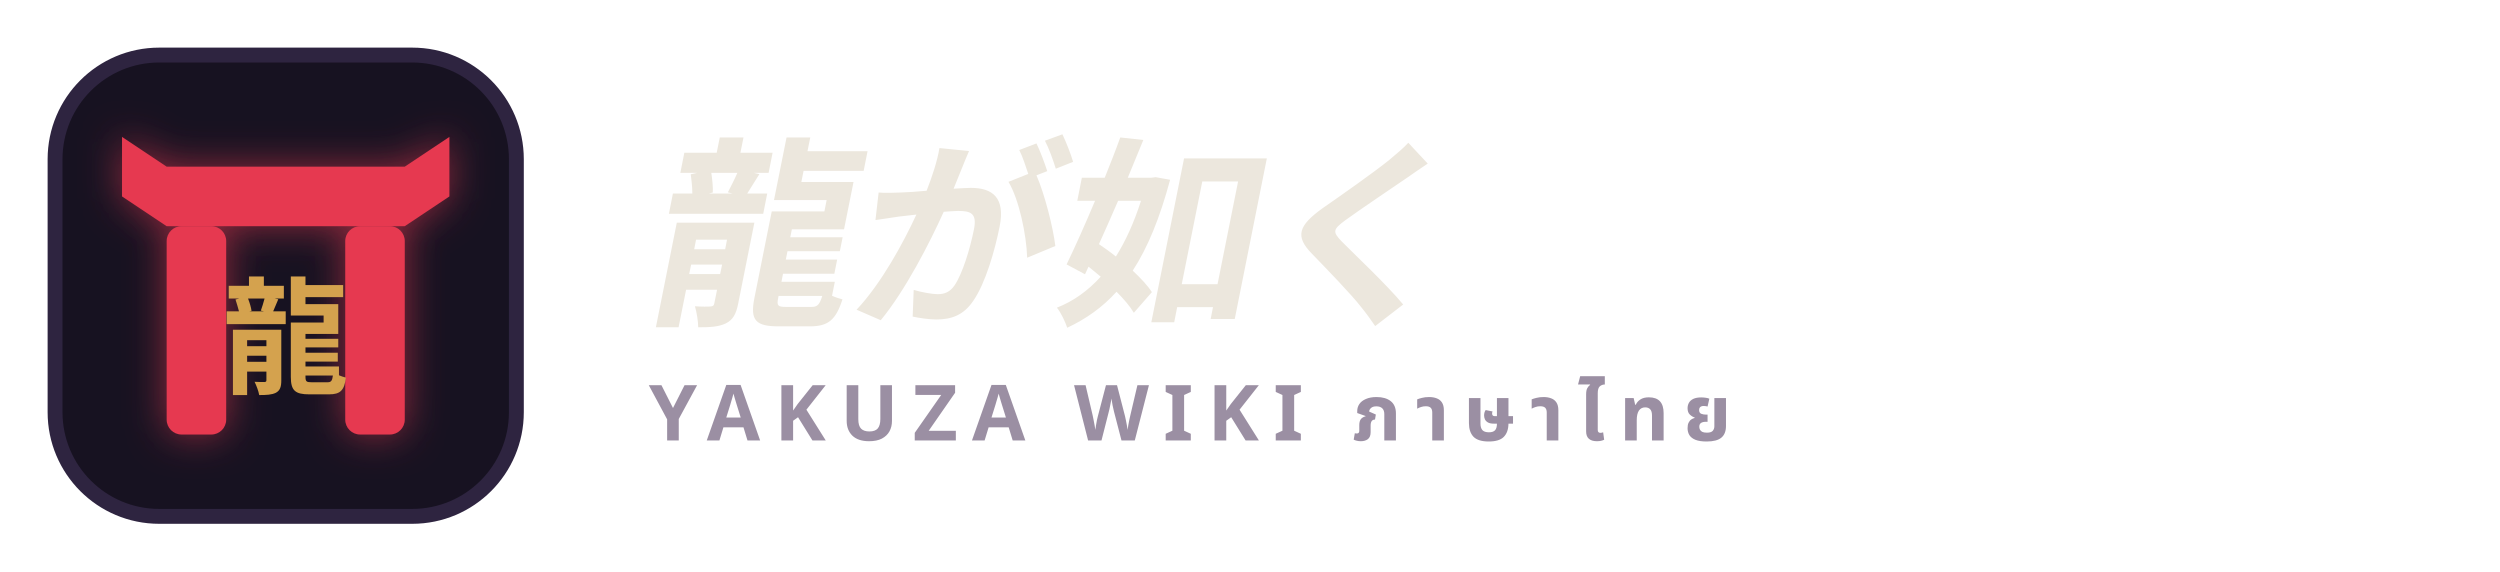
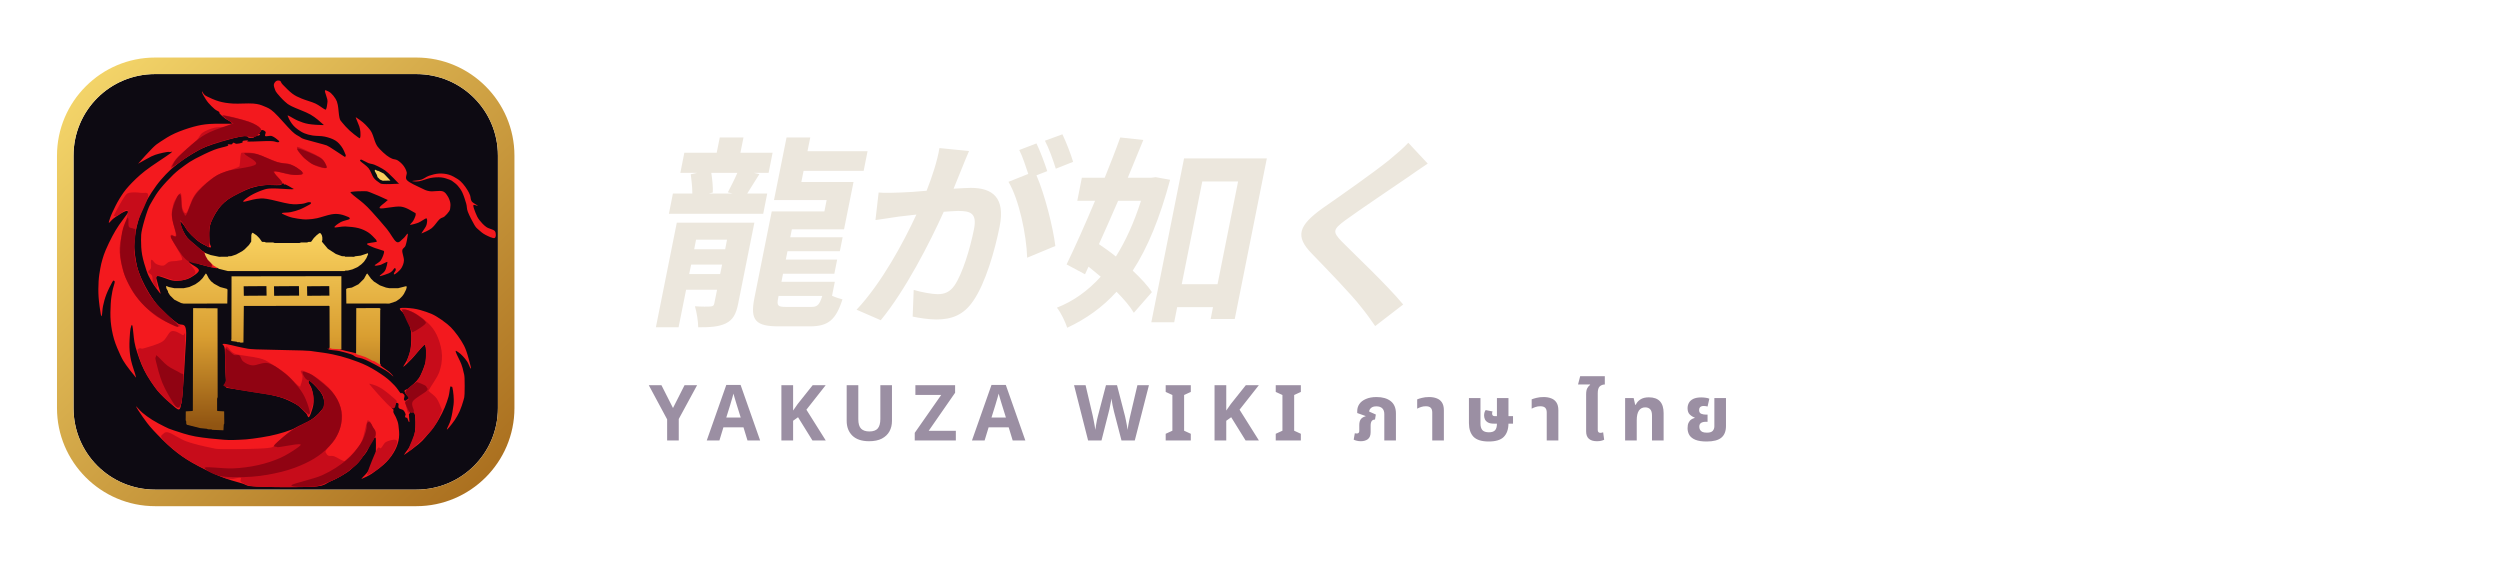
<svg xmlns="http://www.w3.org/2000/svg" viewBox="0 0 420 96">
-   <defs>
-     <filter id="gate-glow-lockup" x="-60%" y="-60%" width="220%" height="220%">
-       <feGaussianBlur stdDeviation="1.3" />
-     </filter>
-   </defs>
-   <g transform="translate(8,8) scale(2.5)">
-     <rect x="0.5" y="0.5" width="31" height="31" rx="7" ry="7" fill="#171221" stroke="#2e2440" stroke-width="1" />
-     <g fill="#e63950" opacity="0.6" filter="url(#gate-glow-lockup)">
-       <rect x="8" y="12" width="4" height="14" rx="1" />
-       <rect x="20" y="12" width="4" height="14" rx="1" />
-       <path d="M5,10 L5,6 L8,8 L24,8 L27,6 L27,10 L24,12 L8,12 Z" />
-     </g>
-     <g fill="#e63950">
-       <rect x="8" y="12" width="4" height="14" rx="1" />
-       <rect x="20" y="12" width="4" height="14" rx="1" />
-       <path d="M5,10 L5,6 L8,8 L24,8 L27,6 L27,10 L24,12 L8,12 Z" />
-     </g>
-     <text x="16" y="22.6" text-anchor="middle" font-family="Kanit, 'Noto Sans CJK JP', 'Microsoft JhengHei', sans-serif" font-size="8.5" font-weight="700" fill="#d4a24e">龍</text>
-   </g>
+   <svg x="8" y="8" width="80" height="80" viewBox="80 80 864 864">
+     <defs>
+       <linearGradient id="gold" x1="0" y1="0" x2="1" y2="1">
+         <stop offset="0" stop-color="#f8db6e" />
+         <stop offset="1" stop-color="#a6691a" />
+       </linearGradient>
+       <linearGradient id="gate" gradientUnits="userSpaceOnUse" x1="0" y1="430" x2="0" y2="765">
+         <stop offset="0" stop-color="#f7cf5d" />
+         <stop offset=".52" stop-color="#d99e31" />
+         <stop offset="1" stop-color="#915512" />
+       </linearGradient>
+     </defs>
+     <path fill="#0d0a12" d="M275 128H749C831 128 897 194 897 276V734C897 816 831 882 749 882H275C193 882 127 816 127 734V276C127 194 193 128 275 128Z" />
+     <path fill="#f3191e" fill-rule="evenodd" d="M318 736.5C314.9 736.8 309.6 731.2 304 726.5S289.4 713.1 284.5 708S278.5 701.5 274.5 696S264.5 681.8 260.5 675S253.5 662 250.5 655S244.7 639.8 242.5 633S238.9 621.9 237.5 614S235 590.2 234 585.5S232.2 584.1 231.5 586S230 590.7 229.5 597S228.2 615.5 228.5 624S229.6 639.2 231.5 648S239.2 672.2 240 676.5S239.4 677.4 236.5 674S226.5 661.8 222.5 656S216.2 646.8 212.5 639S203.5 619.3 200.5 609S195.5 587.7 194.5 577S194 554.2 194.5 545S196.3 528.3 197.5 522S200.9 510.1 201.5 507S201.7 503.8 201 503.5S199.9 500.9 197.5 505S189.3 520.7 186.5 528S181.8 542.8 180.5 549S179.2 562.5 178.5 565S177.5 569.3 176.5 564S173.2 543 172.5 533S172 512.7 172.5 504S174.3 487.7 175.5 481S177.8 469.7 179.5 464S182.5 454 185.5 447S193.5 429.5 197.5 422S204.8 409 209.5 402S222.8 384.2 225.5 380S226.1 377.6 225.5 377S224.2 375.8 222 376.5S215.8 379.2 212 381.5S202.3 387.8 199 390.5S193.2 396.8 192 397.5S190.6 398.1 191.5 395S194.3 385.8 197.5 379S205.5 362 210.5 354S219.8 339.4 227.5 331S244.5 313.3 257 303.5S295 277.7 302.5 272S303.1 269.9 302 269.5S299.3 269 296 269.5S286.7 271.2 282 272.5S273.7 274.8 268 277.5S251.6 286.8 248 288.5S242.8 292.3 246.5 288S263.6 268.8 270 262.5S278.2 255 285 250.5S301 240 311 235.5S334.5 226.3 345 223.5S362.4 219.4 374 218.5S407.8 218.5 414.5 218S416.1 217.1 414 215.5S405.6 211.1 402 208.5S394.3 202 392.5 200S392.6 197.9 391 196.5S386.2 194.2 383 191.5S374.8 183.9 371.5 180S365.3 171 363.5 168S360.9 163.4 360.5 162S360.7 159.3 361 159.5S361.2 161.5 362.5 163S364.2 166.1 369 168.5S383.2 175.3 391 177.5S405.7 180.8 416 181.5S443.5 180.7 453 181.5S466.7 183.8 473 186.5S482.7 190 491 197.5S515.3 224.2 523 231.5S533 239 537 241.5S539.8 244.2 547 246.5S572.5 253.2 580 255.5S585.7 256.8 592 260.5S613.3 274.7 618 277.5S619.6 278.1 620 277.5S621.6 276.9 620.5 274S616.6 264.2 613.5 260S607.1 251.6 602 248.5S589.8 243 583 241.5S567.2 240.5 561 239.5S550.5 237.3 546 235.5S537.2 230.8 534 228.5S528.8 224.4 526.5 222S522.2 216.7 520.5 214S517.1 207.8 516.5 206S514.1 202.4 517 203.5S528 210 534 212.5S545.7 217.2 553 218.5S573.8 220.6 578 220.5S582 221.2 578.5 218S566.2 206.8 557 201.5S530.8 190.5 523 186.5S514.4 181.4 510 177.5S499.4 166.6 496.5 163S493.5 158.7 492.5 156S490.1 149.6 490.5 147S493.1 141.6 495 140.5S500.1 139.4 502 140.5S502.8 143.2 506.5 147S518.2 159.2 524 163.5S534 169.5 541 172.5S559.2 178.3 566 181.5S578.8 189.9 582 191.5S584.6 192.8 585.5 191S587.2 183.8 587.5 181S588.2 177.3 587.5 174S584.2 163.7 583.5 161S583.2 158.6 583.5 158S583.2 156.8 585 157.5S591.1 159.9 594 162.5S600.4 169.4 602.5 173S605.3 178.3 606.5 184S608.2 201.7 609.5 207S611.4 212.1 614.5 216S623.2 226.1 628 230.5S639.8 240.3 643 242.5S646.2 245.1 647 243.5S647.8 236.4 647.5 233S646.8 227.2 645.5 223S640.2 210.6 639.5 208S638.9 206.2 641 207.5S648.6 212.6 652 215.5S658.8 221.8 661.5 225S666.2 230.2 668.5 235S673.2 249.2 675.5 254S679.2 260.4 682.5 264S691.2 272.6 695 275.5S701.7 280 705 281.5S711.6 282.4 715 284.5S722.8 290.4 725.5 294S730.4 301.6 731.5 306S727.8 315.8 732 320.5S750.2 331.2 757 334.5S766.5 339.5 773 340.5S790.6 339.1 796 340.5S803.1 345.6 805.5 349S809.7 357.3 810.5 361S810.8 368.3 810.5 371S810.2 374.4 808.5 377S802.9 384.1 800 386.5S794.8 388 791 391.5S782.2 403.3 777 407.5S762.9 415.2 760 416.5S758.4 417.1 759.5 415S765 407.2 766.5 404S768.2 398.2 768.5 396S768.6 391.4 768 390.5S767.5 389.3 765 390.5S757.3 395.7 753 397.5S741.4 401.1 739 401.5S737.8 401.2 738.5 400S742 396.5 743.5 394S746.8 387.2 747.5 385S747.8 381.9 747.5 381S750.4 381.6 746 379.5S731.5 369.8 721 368.5S687.2 373.2 683 371.5S693.5 360.7 695.5 358S700.1 358.1 695 355.5S671.8 345 665 342.5S659.3 340.7 654 340.5S636.8 340.8 633 341.5S628.2 341.5 631.5 345S646.8 357 653 362.5S661.4 370.2 668.5 378S688.1 399.9 695.5 409S708.1 429.6 713 432.5S721.8 428.8 725 426.5S730.6 419.6 732 418.5S733.9 416.6 733.5 420S731.2 434.3 729.5 439S724 443.5 723.5 448S726.7 460.8 726.5 466S724.4 475.4 722.5 479S717.2 485.4 715 487.5S710.1 491.2 709 491.5S708.1 490.2 708.5 489S711.1 485.4 711.5 484S711.4 481.1 711 480.5S710 479.7 709 480.5S706.7 484 705 485.5S702.5 488 699 489.5S686.6 493.9 684 494.5S682.6 494.1 683.5 493S687.8 489.8 689.5 488S692.3 485 693.5 482S696.4 472.1 696.5 470S696.2 468.8 694 469.5S686.4 473.6 683 474.5S673.2 476.4 673.5 475S681.7 470 684.5 466S690.2 454.1 690.5 451S689.2 448.9 686 447.5S675.4 444.4 671 442.5S658.7 437.7 659.5 436S673.2 433.5 676 432.5S676.8 430.9 676.5 430S676.9 429.4 674.5 427S667.1 418.8 662 415.5S651 409.3 644 407.5S627.2 404.8 620 404.5S601.8 407.3 600.5 406S607.6 398.9 612 396.5S624.4 392.8 627 391.5S627.7 389.7 627.5 389S628.8 388.6 626 387.5S616.2 383.3 611 382.5S602 381.3 595 382.5S575.8 388 569 389.5S558.3 391.2 554 391.5S548 392 543 391.5S529.5 389.8 524 388.5S513.1 384.9 510 383.5S503.7 380.8 505.5 380S515.6 379.6 521 378.5S532.5 375.7 538 373.5S550.8 367.2 554 365.5S556.9 363.8 557.5 363S558.2 361.4 557.5 361S555.8 360.1 553 360.5S546.7 363 541 363.5S529.5 365 519 363.5S488 356 478 354.5S466.2 353.7 459 354.5S436.8 360.5 435 359.5S442.2 352 448 348.5S463.5 340.7 470 338.5S478.1 335.8 487 335.5S517.5 337.2 523.5 337S524.9 335.9 523 334.5S514.3 329.5 512 328.5S509.7 328.8 509 328.5S508.8 326.8 508 326.5S505.2 326 504 326.5S506.2 329 501 329.5S481.7 328.7 473 329.5S455.3 332.8 449 334.5S440.3 337.2 435 339.5S422.7 345 417 348.5S405.6 356.4 401 360.5S393.2 367.8 389.5 373S381.2 386 378.5 392S374.3 402.3 373.5 409S373.1 426.4 373.5 432S377.9 441.8 376 442.5S366.5 439 362 436.5S353.6 431.4 349 427.5S338.6 418.1 334.5 413S326.4 399.9 324.5 397S323.7 395.7 323 395.5S320.2 393.6 320.5 396S322 404.7 324.5 410S331.2 422.6 335.5 428S344.9 438.4 350 442.5S362.2 448.8 366 452.5S368.8 460.6 372.5 465S387.1 476.6 388.5 479S383.6 479.8 381 479.5S377.5 478.7 373 477.5S359.7 474.5 354 472.5S342 466.7 339 465.5S336.6 465.1 336 465.5S335 467 335.5 468S335.8 468.8 339 471.5S354.5 479.7 354.5 484S344.4 494.4 339 497.5S327.5 501.7 322 502.5S313.2 503.8 306 502.5S283.4 493.8 279 494.5S278.6 502.1 279.5 507S283.9 521.1 284.5 524S285.7 527.8 283 524.5S272.4 510.6 268.5 504S262.3 493 259.5 485S253.2 465.3 251.5 456S249.5 436.8 249.5 429S249.5 418 251.5 409S258.3 383.7 261.5 375S266.7 363.5 270.5 357S278.2 343.8 284.5 336S300.6 317.6 308 310.5S322.3 298.3 329 293.5S339.2 286.2 348 281.5S372.3 269.3 382 265.5S401.8 260.2 406 258.5S405.7 256 407 255.5S412.3 256 414 255.5S415.5 252.7 417 252.5S420.3 254.5 423 254.5S431.2 253.3 433 252.5S433 250.2 434 249.5S437.3 248.7 439 248.5S443 248.2 444 248.5S438.3 250.3 445 250.5S475.5 249.3 484 249.5S493.5 251.2 496 251.5S498.4 251.9 499 251.5S501.5 250.8 499.5 249S491.1 241.9 487 240.5S476.9 241.8 475 240.5S476.5 234.8 475.5 233S471.2 229.3 469 229.5S463.6 232.9 462.5 234S462 235.5 462.5 236S465.4 236.4 465.5 237S464.4 239.1 463 239.5S458.7 238.8 457 239.5S455 242.8 453 243.5S447 244 445 243.5S443.5 240.8 441 240.5S437.2 240.2 430 241.5S406.3 246.3 398 248.5S387.2 251.7 380 254.5S363.8 260.8 355 265.5S334.5 277.5 327 282.5S315.4 290.9 310 295.5S299.9 304.2 294.5 310S283.2 322.3 277.5 330S265 348.2 260.5 356S253.2 370.7 250.5 377S246.3 387.7 244.5 394S240.7 408.5 239.5 415S237.8 427.5 237.5 433S236.8 441.2 237.5 448S239.7 466 241.5 474S245.5 488.5 248.5 496S254.7 510.8 259.5 519S271.4 537.4 277.5 545S289.6 558.6 296 564.5S310.2 576.4 316 580.5S328.2 579.6 330.5 589S330.3 618.7 329.5 637S326.7 684.3 325.5 699S323.8 718.8 322.5 725S321.1 736.2 318 736.5ZM715.5 327C719.9 326.6 718.4 328.2 715.5 325S702.8 311.8 698 307.5S691.2 302 687 299.5S677.2 294.2 673 292.5S665.8 291 662 289.5S652.4 284.4 650 283.5S647.8 283.5 647.5 284S645.5 284 648 286.5S658.6 294.1 662.5 299S668.4 311.8 671.5 316S678.1 322.6 681 324.5S683.2 327.1 689 327.5S711.1 327.4 715.5 327ZM891 425.5C888.1 426.6 878.8 422 874 419.5S865.2 413.4 862 410.5S857.8 407.4 854.5 402S845 384.5 842.5 378S841.2 368.8 839.5 363S835 348.3 832.5 343S827.2 334.2 824.5 331S818.6 325.4 816 323.5S812.7 320.8 809 319.5S799.7 316 794 315.5S781.7 315.3 775 316.5S759.6 321.6 754 322.5S740.8 322.5 741.5 322S752.9 321.1 758 319.5S766.7 314.3 772 312.5S784 308.8 790 308.5S802.3 308.8 808 310.5S819.8 315.8 824 318.5S830.6 323.8 833.5 327S839.3 334.5 841.5 338S845.2 344.5 846.5 348S847.2 355.8 849.5 359S860 365.8 860.5 367S853.2 363.8 852.5 366S854.7 375.5 856.5 380S860.2 388.8 863.5 393S871.3 402.2 876 405.5S889 409.7 891.5 413S893.9 424.4 891 425.5ZM563 876.5C540.5 878.2 480.8 877.5 459 876.5S443.2 873.7 432 870.5S406.8 863.7 392 857.5S357.2 841.7 343 833.5S318.9 818.4 307 808.5S280.6 783.8 271.5 774S257.7 757.2 252.5 750S240.6 732.2 240.5 731S247.1 738.4 252 742.5S263.3 751.3 270 755.5S285.5 764.3 292 767.5S299.7 771.5 309 774.5S332.8 782.7 348 785.5S386.7 790.5 400 791.5S419.3 791.8 428 791.5S442.8 790.7 452 789.5S473.3 786.5 483 784.5S501 780.3 510 777.5S530 770.5 537 767.5S547.2 762.5 552 759.5S561.9 752.9 566 749.5S573.9 742.2 576.5 739S580.8 734 581.5 730S582.2 720.2 580.5 715S575.4 703.9 571.5 699S559.9 687.8 557 685.5S554.6 685.1 554 685.5S552.6 685.6 553.5 688S558 694.5 559.5 700S562.3 715.2 562.5 721S561.9 730.1 560.5 735S556 749.3 554 750.5S550.8 744.8 548.5 742S543.1 736.1 540 733.5S534.8 729.2 530 726.5S516.7 719.8 511 717.5S503.7 714.5 496 712.5S480 708 465 705.5S416.1 699.1 406 697.5S404.9 698.6 404.5 696S404 693.3 403.5 682S402.2 638.8 401.5 628S393.6 618.1 399 617.5S424 622.8 434 624.5S441 626.7 459 627.5S524.3 628.8 542 629.5S555.8 630.3 565 631.5S586.7 634.3 597 636.5S616.5 641 627 644.5S649.3 652.2 660 657.5S682.8 670.6 691 676.5S704.7 688 709.5 693S717.8 704.2 720 706.5S721.8 705.8 723 706.5S726.9 709.1 727.5 711S726.4 716.4 726.5 718S727.1 720.1 728 720.5S730.9 720.8 732 720.5S733.9 719.9 734.5 719S736.7 717.7 735.5 715S727.2 705.9 727.5 703S733.3 700.5 737 697.5S746.2 688.8 749.5 685S754 680 756.5 675S762.8 660.3 764.5 655S766.2 647.3 766.5 643S766.7 632.5 766.5 629S766.2 623.4 765.5 622S766.2 616.7 762 620.5S746.6 638.6 740.5 645S726.8 658.8 725.5 659S730.3 651.3 732.5 646S737.3 635.3 738.5 627S740.2 604.2 739.5 596S736.5 583.3 734.5 578S730 568.2 727.5 564S716.8 554.8 719.5 553S736.1 552.4 744 553.5S760.2 557.2 767 559.5S778.7 563.8 785 567.5S799.6 577.1 805 581.5S813.2 588.9 817.5 594S826.8 606 830.5 612S836.7 622.3 839.5 630S846.2 652.8 847.5 658S848 662.8 847 661.5S843.8 653.6 841.5 650S836.2 642.9 833.5 640S827.2 633.8 825 632.5S819.6 628.4 820.5 632S828.2 648 830.5 654S833.5 663.7 834.5 668S836.2 673.3 836.5 680S836.8 701.3 836.5 708S836 714.7 834.5 720S830.2 734 827.5 740S821.7 751.2 818.5 756S810.8 766.3 808.5 769S804 774.3 804.5 772S809.5 762.3 811.5 755S815.7 735.3 816.5 728S816.8 716.2 816.5 711S815.1 699.6 814.5 697S813.7 695.7 813 695.5S811.4 693.1 810.5 696S809.2 706.8 807.5 713S803.3 726.3 800.5 733S793.7 747.3 790.5 753S785.7 761.3 781.5 767S770.2 781.6 765.5 787S759.1 794.4 753 799.5S733.1 814.8 729 817.5S726.9 818.8 728.5 816S735.5 807.5 738.5 801S745.2 786.3 746.5 777S747.2 751.1 746.5 745S743.5 741.2 742 740.5S738.2 740.4 737.5 741S737.8 743.3 737.5 744S735.7 742.7 735.5 745S736.6 755.8 736.5 758S735.7 759.5 735 758.5S733.3 753.2 732.5 752S730.7 752 730 751.5S728.6 750.1 728.5 749S730 746.8 729.5 745S727.3 739.7 725.5 738S720 736 718.5 735S716.8 733.5 716.5 732S717.2 727.2 716.5 726S712.9 724.2 712 724.5S711.5 727 711 727.5S710.1 726.8 709 727.5S705.2 730.9 704.5 732S704 733.2 704.5 734S707 735.7 707.5 737S706.7 739.5 707.5 742S711 748.2 712.5 752S715.7 759 716.5 765S718.5 780.5 717.5 788S714.3 802.7 710.5 810S701.4 824.9 694.5 832S676.1 847.6 669 852.5S655.1 860.1 652 861.5S648.8 863.4 650.5 861S658.7 853.5 662.5 847S671.3 827.7 673.5 822S675.2 818.3 675.5 813S675.8 794.2 675.5 790S674.6 787.9 674 787.5S672.6 786.8 672 787.5S671.2 791.1 670.5 792S668.8 790.7 667.5 793S664.7 801.7 662.5 806S659.6 812.8 654.5 819S638.2 837.6 632 843.5S623.3 850.7 617 854.5S603 862.8 594 866.5S585.5 874.8 563 876.5ZM707 676.5C705.8 676 701.3 670.5 693 665.5S665.8 650.5 657 646.5S644.3 643.2 640 641.5S636.2 638.3 631 636.5S615.3 631.8 609 630.5S596.6 629.2 593 628.5S587.8 626.3 587.5 626S590.2 626.8 591 626.5S588.5 624.7 592 624.5S608.3 624.8 612 625.5S607 626.3 614 628.5S642.7 634.5 654 638.5S676.8 649.3 682 652.5S682 654.8 685 657.5S696.3 665.3 700 668.5S708.2 677 707 676.5Z" />
+     <path fill="#c70c1a" fill-rule="evenodd" d="M307 297.5C301.6 301.1 304.8 297.8 304.5 297S303.3 296.3 305.5 293S310.2 284.2 317.5 277S341.8 256.6 349 249.5S355.5 238.5 361 234.5S375.3 227.3 382 225.5S395.6 224.8 401 223.5S414.6 220.9 414.5 218S402.9 208.6 400.5 206S392.4 201.1 400 202.5S434.9 210.4 446 214.5S463.8 223.2 466.5 227S465.1 234.2 462.5 237S454.6 242.9 451 243.5S445.5 240.7 441 240.5S436.2 239.3 424 242.5S382.5 254 368 259.5S347.2 269.2 337 275.5S312.4 293.9 307 297.5ZM586 298.5C583.8 299.8 574.3 297.3 569 295.5S559.1 291.2 554 287.5S542.1 277.2 538.5 273S532.6 263.9 532.5 262S531.4 258.9 538 261.5S564.6 273.1 572 277.5S580.2 284.5 582.5 288S588.2 297.2 586 298.5ZM279 515.5C277.8 517.6 273.1 510.6 271.5 507S271 497.3 269.5 494S262.8 489.3 262.5 487S266.7 483.3 267.5 480S267.1 469.4 267.5 467S268.4 464.6 270 465.5S273.7 470.8 277 472.5S286 476.2 290 475.5S296.5 470 301 468.5S313.2 467.8 317 466.5S325.6 467.8 323.5 461S307.6 432.9 304.5 426S303.7 420.5 305 419.5S312.4 425.4 312.5 420S306.5 395.2 305.5 387S305.7 375.8 306.5 371S308.4 362.2 310.5 358S317 347.3 319 345.5S321.6 342.8 322.5 347S322.9 365.6 324.5 371S328.8 382.5 332 379.5S339.4 360.2 343.5 353S349.4 342.8 356.5 336S374.8 318.9 386 312.5S416.9 300.9 424 297.5S427.4 295.9 428.5 292S429.4 277.6 430.5 274S430.4 270.8 435 270.5S447.7 269.7 458 272.5S486.7 284.3 497 287.5S512.4 288.4 520 291.5S539.3 302.8 542.5 306S542.8 309.8 539 310.5S527.5 311.5 520 310.5S498.4 304.6 494 304.5S491.6 306.8 493.5 310S504.1 320.9 505.5 324S507.4 327.6 502 328.5S481.8 328.5 473 329.5S460 330.2 449 334.5S416.9 349.1 407 355.5S394.2 366.9 389.5 373S381.2 386 378.5 392S374.4 401.1 373.5 409S373.9 434.4 373 439.5S372 441.5 368 439.5S356.8 434.8 349 427.5S325.1 398.4 321 395.5S322.6 405.2 324.5 410S325.8 416.8 332.5 424S356.8 444.3 364.5 453S377.6 472.1 378.5 476S377.1 478.2 370 476.5S339.8 464.1 336 465.5S346 480.5 347.5 485S347.9 489.9 345 492.5S335.5 498.8 330 500.5S320.5 503.5 312 502.5S284.5 492.3 279 494.5S280.2 513.4 279 515.5ZM318 585.5C313.1 584.1 297.7 579 289 574.5S274.4 566.1 266 558.5S246.1 539.6 238.5 529S224.8 505.7 220.5 495S214 475.2 212.5 465S209.3 448.7 211.5 434S226.4 385.1 225.5 377S209.9 384.1 206 385.5S202.8 386.1 202 385.5S198.8 387.6 201.5 382S214.1 358.4 218.5 352S222.9 344.9 228 343.5S243.2 342.6 249 343.5S263.2 340.6 262.5 349S248.5 381.8 244.5 394S239.7 413 238.5 422S236.3 437 237.5 448S240 473.3 245.5 488S262.1 523.2 270.5 536S288 556.7 296 564.5S314.8 579.5 318.5 583S322.9 586.9 318 585.5ZM738 810.5C732 815 734.1 812.6 735.5 807S744.5 786.3 746.5 777S748.2 757.1 747.5 751S744.1 741.9 742 740.5S736.6 742.8 735 742.5S733.4 742.4 732.5 739S729 726 729.5 722S735.5 718 735.5 715S727.2 709 729.5 704S744.5 690.8 749.5 685S756.8 674.8 759.5 669S764.3 656.7 765.5 650S766.5 633.7 766.5 629S766.2 623.4 765.5 622S766.9 616.1 762 620.5S740.9 643.9 736 648.5S731.9 652.4 732.5 648S738.3 630.7 739.5 622S740.3 603.3 739.5 596S737.2 584.3 734.5 578S725.1 561.9 723.5 558S721.2 553.9 725 554.5S737.9 556.8 746 561.5S766.4 575.4 773.5 583S784.8 597.8 788.5 607S795.2 627.7 795.5 638S794.3 658.7 790.5 669S775.5 694.2 772.5 700S770.3 701.3 772.5 704S781.8 710.8 785.5 716S793 730.8 794.5 735S796 736.7 794.5 741S789.3 754.5 785.5 761S779.4 771.8 771.5 780S744 806 738 810.5ZM317 733.5C312.8 732.1 303.1 725.8 296 719.5S281.4 705.4 274.5 696S259.7 673.7 254.5 663S244.8 638.2 243.5 632S245.1 626.6 247 625.5S248.2 627.5 255 625.5S279.7 618.7 288 613.5S298.8 596.5 305 594.5S320.9 599.4 325 601.5S329.6 588.9 329.5 607S325.8 689.8 324.5 710S322.8 724.1 321.5 728S321.2 734.9 317 733.5ZM562 876.5C540.5 877.8 481.7 877.8 460 876.5S437 871.2 432 868.5S433.2 861.5 430 860.5S419.2 863 413 862.5S405.2 862.7 393 857.5S354 839.5 340 831.5S317.8 816.6 309 809.5S290.8 793.7 287.5 789S286.9 783.2 289 781.5S292.8 776.3 300 778.5S319.7 790 332 794.5S362.7 803.2 374 805.5S382.5 808.3 400 808.5S463.2 808.3 479 806.5S487.3 803.2 495 797.5S514 779.8 525 772.5S552.1 759.6 561 753.5S575.1 739.9 578.5 736S581.5 734.3 581.5 730S582.6 717.4 578.5 710S561.2 689.2 557 685.5S552.9 684.9 553.5 688S559 698.5 560.5 704S563.4 714.1 562.5 721S557.1 741.6 555 745.5S554.2 747.7 550 744.5S539 731.8 530 726.5S516.5 717.5 496 712.5S422.4 701.6 407 696.5S404.2 694 403.5 682S400.2 632.2 403 624.5S409.8 632.3 420 635.5S453.3 640.7 464 643.5S476 647.8 484 652.5S503.5 664.7 512 671.5S530.4 690.2 535 693.5S538.2 693.8 539.5 691S542.5 681 542.5 677S538.8 668.6 539.5 667S542.1 665.4 547 667.5S560.9 673.6 569 679.5S588.4 694.2 595.5 703S608.5 722.7 611.5 732S615 749.5 613.5 759S607.2 780.5 602.5 789S588.3 805.5 585.5 810S584.8 814.2 585.5 816S587.6 819.6 590 820.5S595.7 820 600 821.5S612.3 828.5 616 829.5S618.2 830.6 622 827.5S633.8 816.8 638.5 811S647 801.7 650.5 793S657.4 764.9 659.5 759S661.8 757.2 663 757.5S664.6 757.2 666.5 761S673.2 775.7 674.5 780S675.7 784.8 674.5 787S671.8 786.3 667.5 793S654.4 818.6 648.5 827S638.1 838.4 632 843.5S619.2 853.3 612 857.5S597.3 865.3 589 868.5S583.5 875.2 562 876.5ZM704 733.5C696.5 728.7 673.7 702.2 667.5 695S663.9 689.9 667 690.5S678.8 693.9 686 698.5S706.1 713.8 710.5 718S713.6 721.4 712.5 724S711.5 738.3 704 733.5ZM665 853.5C661.4 854.9 658.4 858.4 660.5 851S673.4 816.4 677.5 809S682.2 808.8 685 806.5S689.7 798 694 795.5S707.8 790.8 711 791.5S715.1 794.8 713.5 800S706.8 815.9 701.5 823S688.1 837.4 682 842.5S668.6 852.1 665 853.5Z" />
+     <path fill="#900312" fill-rule="evenodd" d="M310 294.5C303.9 297.9 306.2 294.8 307.5 292S310.6 285.1 317.5 278S339.6 256.9 349 249.5S363.2 238.7 374 233.5S407.2 221.4 414 218.5S416.3 217.7 414.5 216S405.2 210.6 403 208.5S394 202.5 401 203.5S434.1 210.6 445 214.5S463.6 223.2 466.5 227S464.6 234.4 462.5 237S459.4 241.8 454 242.5S442.3 239.5 430 241.5S394.3 249.5 380 254.5S355.7 264.8 344 271.5S316.1 291.1 310 294.5ZM583 298.5C579.2 298.2 568.2 294.7 563 292.5S555.6 288.2 552 285.5S544.4 279.8 541.5 276S529.1 262.4 534.5 263S565.5 274.3 574 279.5S584 290.8 585.5 294S586.8 298.8 583 298.5ZM378 476.5C376.9 479.9 365.8 475.5 358 473.5S339.6 471.8 331 464.5S310.9 437.2 306.5 430S303.3 422.5 304.5 421S313.2 425.7 313.5 421S307.7 400.8 306.5 393S305 381.2 306.5 374S313 354.3 315.5 350S320.2 344.5 321.5 348S322.5 365.5 323.5 371S326.1 379.1 327.5 381S328.7 388 332 382.5S340.2 358.5 347.5 348S366.6 326.8 376 319.5S390.4 309.1 404 304.5S451.8 297.1 457.5 292S441.4 277.4 438.5 274S436.2 271.6 440 271.5S451.7 270.8 461 273.5S485.8 284.3 496 287.5S514.8 290 522 292.5S535.6 299.9 539 302.5S542.5 306.7 542.5 308S542.2 310.1 539 310.5S530.7 311.5 523 310.5S498.1 304.8 493 304.5S490.6 305.9 492.5 309S502.9 319.8 504.5 323S507.2 327.4 502 328.5S482.5 328.3 473 329.5S456 331.2 445 335.5S416.2 349.2 407 355.5S394.2 366.9 389.5 373S381.2 386 378.5 392S374.4 401.1 373.5 409S373.9 434.4 373 439.5S372 441.5 368 439.5S354.6 431.9 349 427.5S338.6 418.1 334.5 413S326.8 399.8 324.5 397S319.2 391.5 320.5 396S325.2 414.5 332.5 424S356.9 444.2 364.5 453S379.1 473.1 378 476.5ZM317 584.5C320.6 590.8 304 582.3 295 577.5S272.1 563.2 263 555.5S246.9 539.6 240.5 531S228.5 512.2 224.5 504S218.7 490.7 216.5 482S211.7 463.5 211.5 452S213.4 423.2 215.5 413S222.2 394.2 224 390.5S225.9 388.6 226.5 391S225.9 402.1 227.5 405S234 407 236 408.5S239.2 406.1 239.5 414S235.7 441.5 237.5 456S244.5 487 250.5 501S262.4 526.1 273.5 540S313.4 578.2 317 584.5ZM744 595.5C739.9 597.1 742.8 597.9 739.5 592S726.9 566.1 724.5 560S723.4 556.1 725 555.5S729.8 555 734 556.5S744.9 561.2 750 564.5S762.2 573 764.5 576S767.4 579.2 764 582.5S748.1 593.9 744 595.5ZM553 744.5C548.9 742.9 539.5 731.8 530 726.5S516.5 717.5 496 712.5S422.4 701.6 407 696.5S404.2 693.1 403.5 682S401.9 638.9 402.5 630S404.4 627.2 407 628.5S414.5 635.8 418 637.5S425.2 636.5 428 638.5S431 646.5 435 649.5S444.5 656 452 656.5S470.3 650.2 480 652.5S501.4 663.9 510 670.5S525.6 685.1 531.5 692S541.7 704.7 545.5 712S553.2 730.6 554.5 736S557.1 746.1 553 744.5ZM318 732.5C315.7 733.8 314.4 734.2 309.5 727S294 702 288.5 689S278.5 657 276.5 649S276.1 642.6 276.5 641S275.4 636.8 279 639.5S291 652.3 298 657.5S316.2 667.2 321 670.5S326.1 668.9 326.5 677S324.9 709.8 323.5 719S320.3 731.2 318 732.5ZM451 858.5C432.5 859.8 408.2 860.2 394 857.5S361.8 844.3 365.5 842S399.9 844.2 416 843.5S447.7 840.7 462 837.5S490 829.8 502 824.5S528.3 809.7 534 805.5S541.3 799.7 536 799.5S508.7 803.7 502 804.5S497.6 805.2 496 804.5S488 805 492.5 800S511.6 782.2 523 774.5S551.8 759.9 561 753.5S575.1 741.8 578.5 736S581.8 724 581.5 719S579.9 711.1 576.5 706S565.7 692.7 561 688.5S551.6 684.2 548.5 681S542.2 670.9 542.5 669S546.2 668.1 550 669.5S557.2 671.6 565 677.5S588.8 695.8 596.5 705S608.8 723.3 611.5 733S614.2 753.5 612.5 763S607.2 781.2 601.5 790S587.1 808.1 578 815.5S559.2 828.8 547 834.5S521 845.5 505 849.5S469.5 857.2 451 858.5ZM737 741.5C734.5 739.3 730.8 730.2 729.5 727S728.5 723.7 729.5 722S735.5 720 735.5 717S727.6 708.8 729.5 704S743.2 691.2 747 688.5S749.2 686.8 752 687.5S761.4 691.1 764 692.5S766.9 694.2 767.5 696S771.7 698.7 767.5 703S746.3 715.8 742.5 722S745.4 736.8 744.5 740S739.5 743.7 737 741.5ZM562 876.5C550.9 877.4 519.7 877.5 522.5 874S562.4 863.1 579 855.5S610.6 837.9 622 828.5S641.6 807.8 647.5 799S655.5 782.2 657.5 776S658.4 764.8 659.5 762S662.3 758.7 664 759.5S667.8 762.8 669.5 767S678 775 674.5 785S655.6 817.2 648.5 827S638.1 838.4 632 843.5S619.2 853.3 612 857.5S597.3 865.3 589 868.5S573.1 875.6 562 876.5Z" />
+     <path fill="url(#gate)" fill-rule="evenodd" d="M702 321.2 688 321.5 683 319.4 678.6 315 677.4 311 673.6 304 673.7 302 675 301.6 678 303.4 680 303.6 690 308.6ZM619 485.4 407 485.4 391 481.4 381 475.4 370.6 465 366.6 458 364.8 453 366 452.7 376 456.4 391 459.5 407 459.4 408 458.6 413 458.4 422 455.4 433 449.4 437.5 446 445.4 438 449.4 432 449.6 420 450.6 417 452 415.8 459 420.5 464 425.5 469 432.4 474 432.6 476 433.5 489 433.5 492 434.5 537 434.5 540 433.5 551 433.5 553 432.6 558 432.4 563 425.5 568.5 420 573 416.6 575 416.6 577.4 420 578.4 424 578.5 429 577.6 432 588.5 445 603 454.4 614 458.4 619 458.6 620 459.4 636 459.5 638 458.6 648 457.4 661.2 453 661.4 455 658.4 462 654 468.5 649 473.4 642 478.4 633 482.4 625 484.4 620 484.6ZM406 544.3 327 544.5 322 543.4 310 537.4 302 529.5 298.6 524 298.4 522 295.6 517 294.8 513 296 512.7 300 514.4 310 516.5 327 516.5 337 514.4 348 509.4 355.5 504 361 498.5 367 489.8 368.4 491 372.6 499 376.6 504 382 508.4 393 514.4 405 517.6 406.4 519ZM700 544.4 622 544.3 621.7 518 624 516.6 632 515.4 644 509.4 654 499.5 658.6 491 660 489.8 667 499.5 672 504.4 683 511.4 694 515.4 700 516.5 716 516.5 731 512.7 731.5 515 730.4 519 726.4 527 723.5 531 718.5 536 712 540.4ZM613 627.3 596 626.5 591.7 625 591.5 550 591.3 549 590 548.5 436 548.7 435.3 615 430 615.4 429 614.6 424 614.4 423 613.6 414 612.4 412.8 611 413.5 609 413.7 495 613 494.7ZM477.3 530 477 512.7 435.7 513 436 530.3ZM536.3 530 536 512.7 490.7 513 491 530.3ZM591.3 530 591 512.7 550.7 513 551 530.3ZM399 774.3 379 773.5 377 772.6 371 772.5 369 771.6 357 770.4 333 764.4 331.6 763 331.4 758 330.5 756 330.7 740 343 739.3 343.5 738 344 552.7 388.3 553 388.5 714 387.5 717 387.5 738 388 739.3 400.3 740 400.5 762 399.6 764ZM683 655.2 672 648.6 670 648.4 657 641.6 639.7 636 640 552.7 682 552.5 684.2 554 683.5 556Z" />
+     <path fill="url(#gold)" fill-rule="evenodd" d="M275 98H749C847 98 927 178 927 276V734C927 832 847 912 749 912H275C177 912 97 832 97 734V276C97 178 177 98 275 98ZM275 128C193 128 127 194 127 276V734C127 816 193 882 275 882H749C831 882 897 816 897 734V276C897 194 831 128 749 128H275Z" />
+   </svg>
  <text x="108" y="52" font-family="Kanit, 'Noto Sans Thai', sans-serif" font-style="italic" font-weight="800" font-size="34" fill="#ece7dd">龍が如く</text>
  <text x="109" y="74" font-family="Kanit, 'Noto Sans Thai', sans-serif" font-weight="600" font-size="13" letter-spacing="2.4" fill="#9b8fa3">YAKUZA WIKI ภาษาไทย</text>
</svg>
